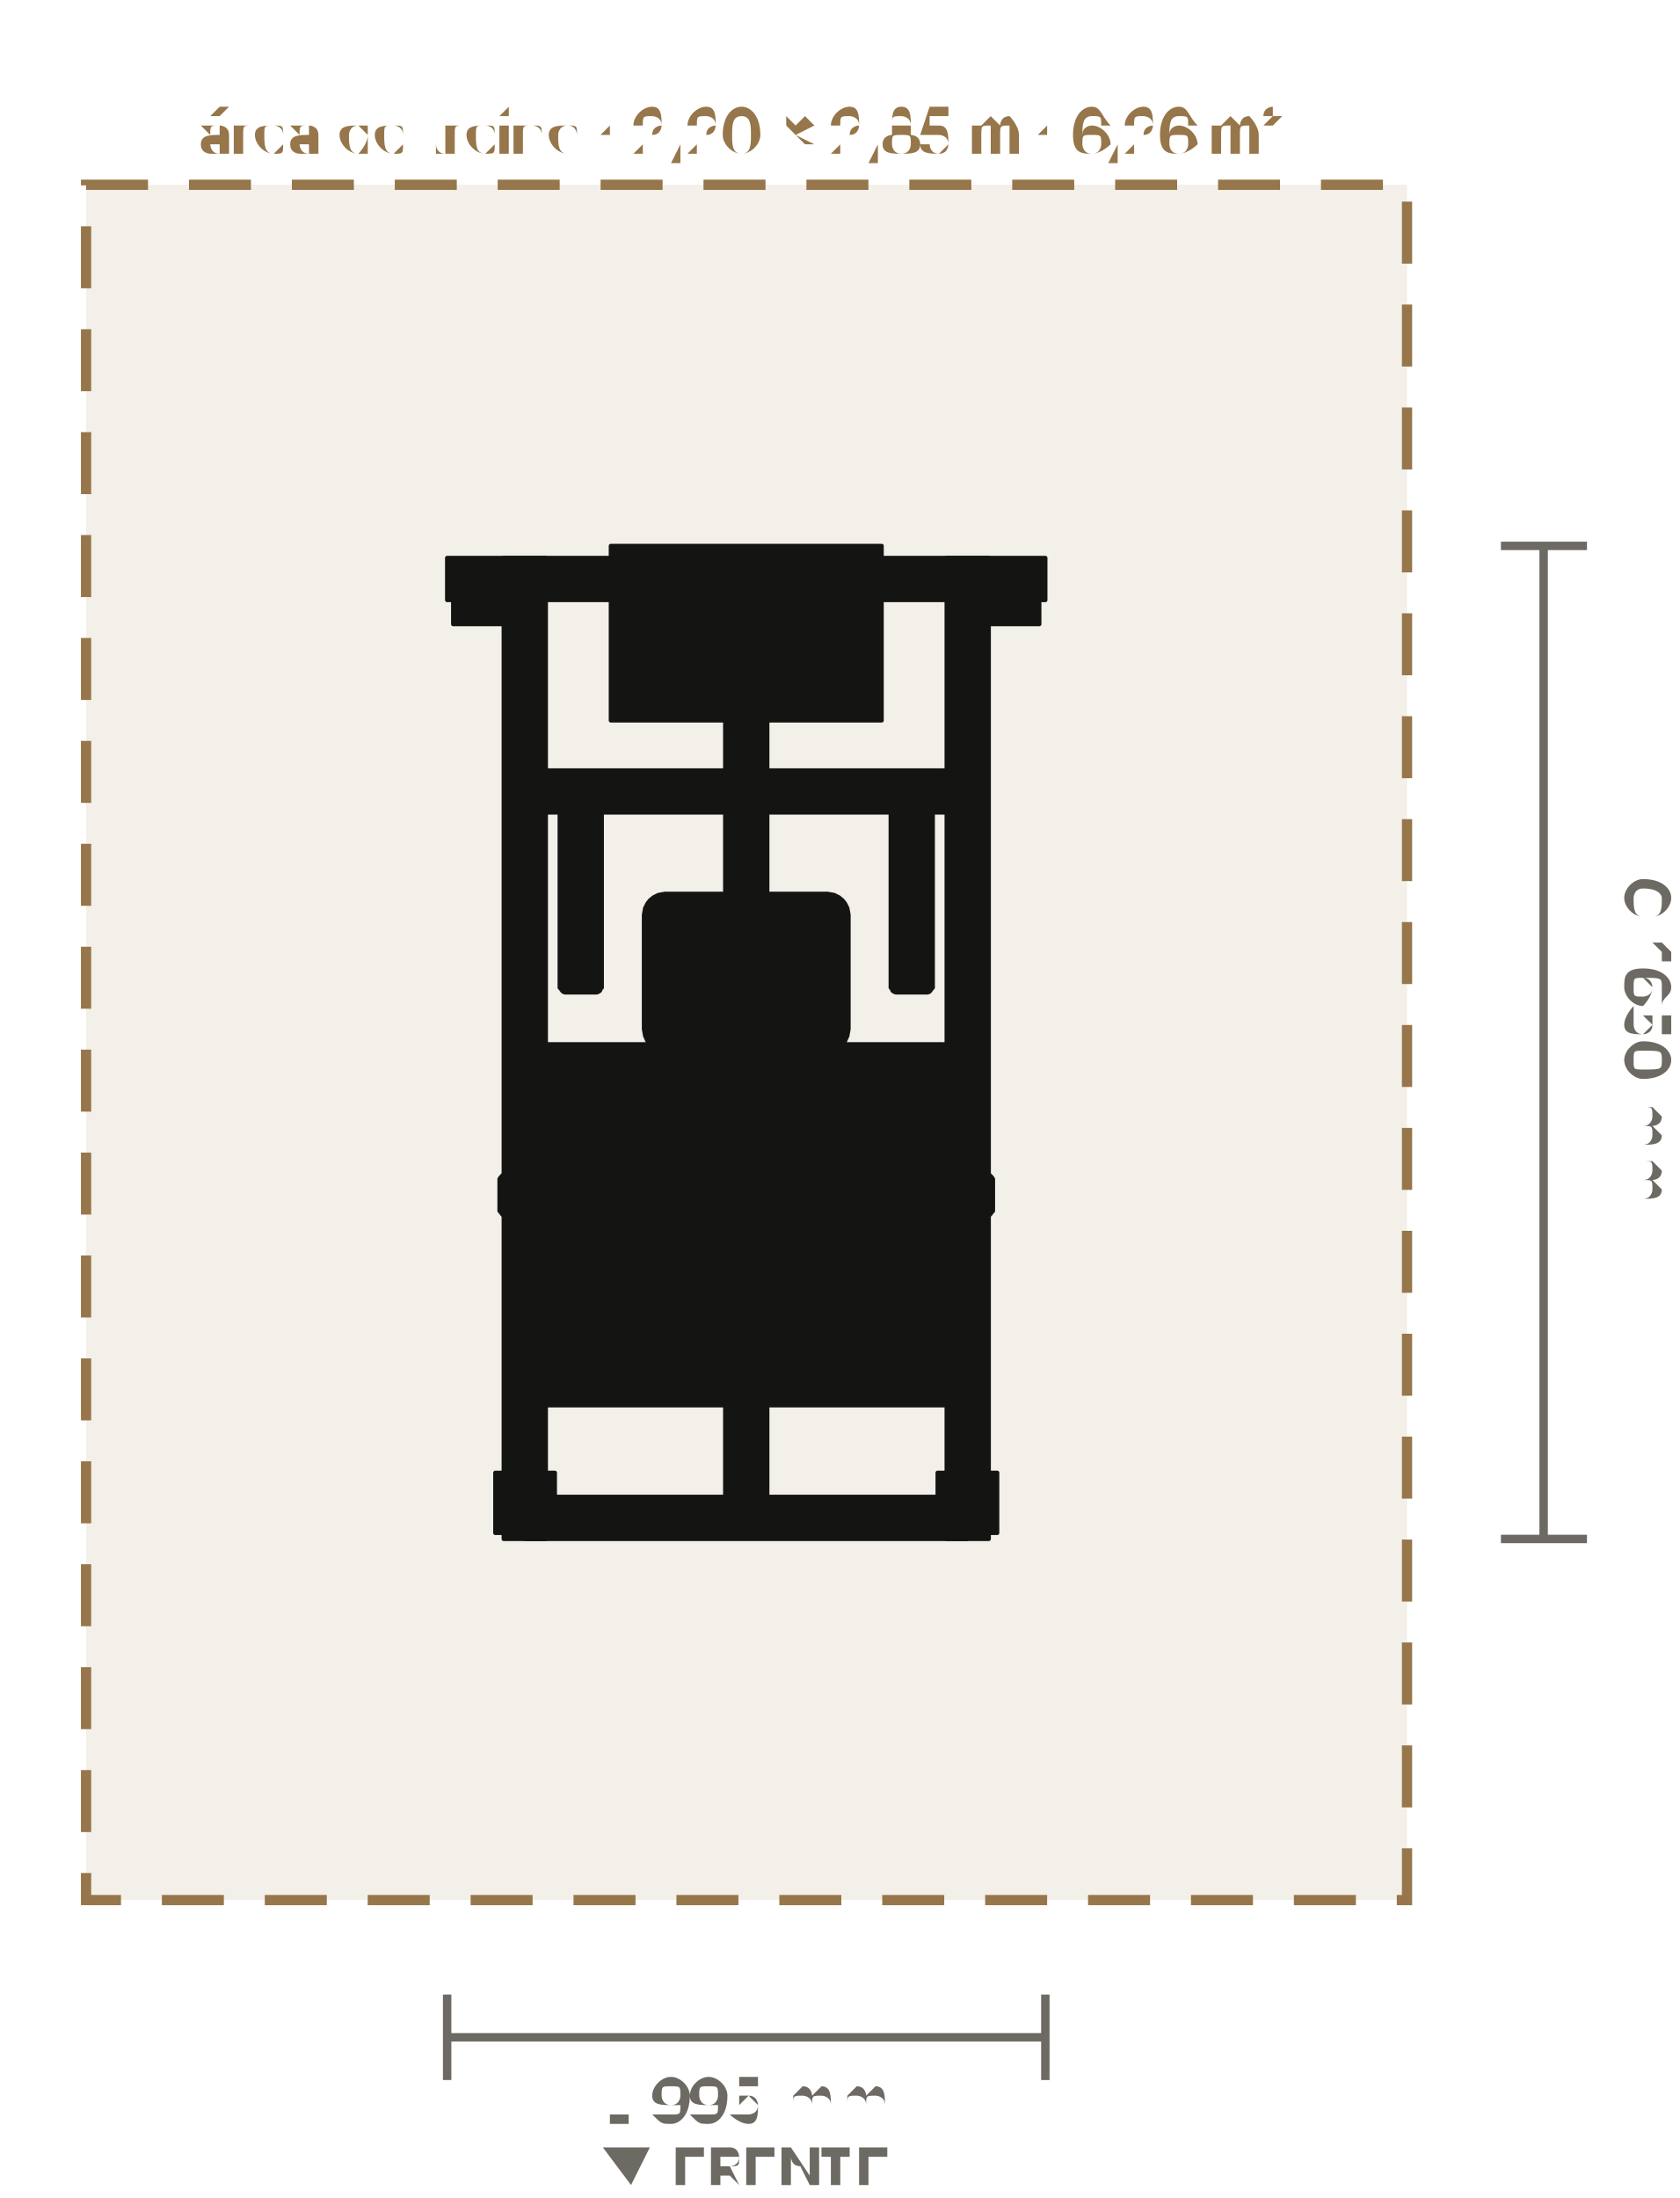
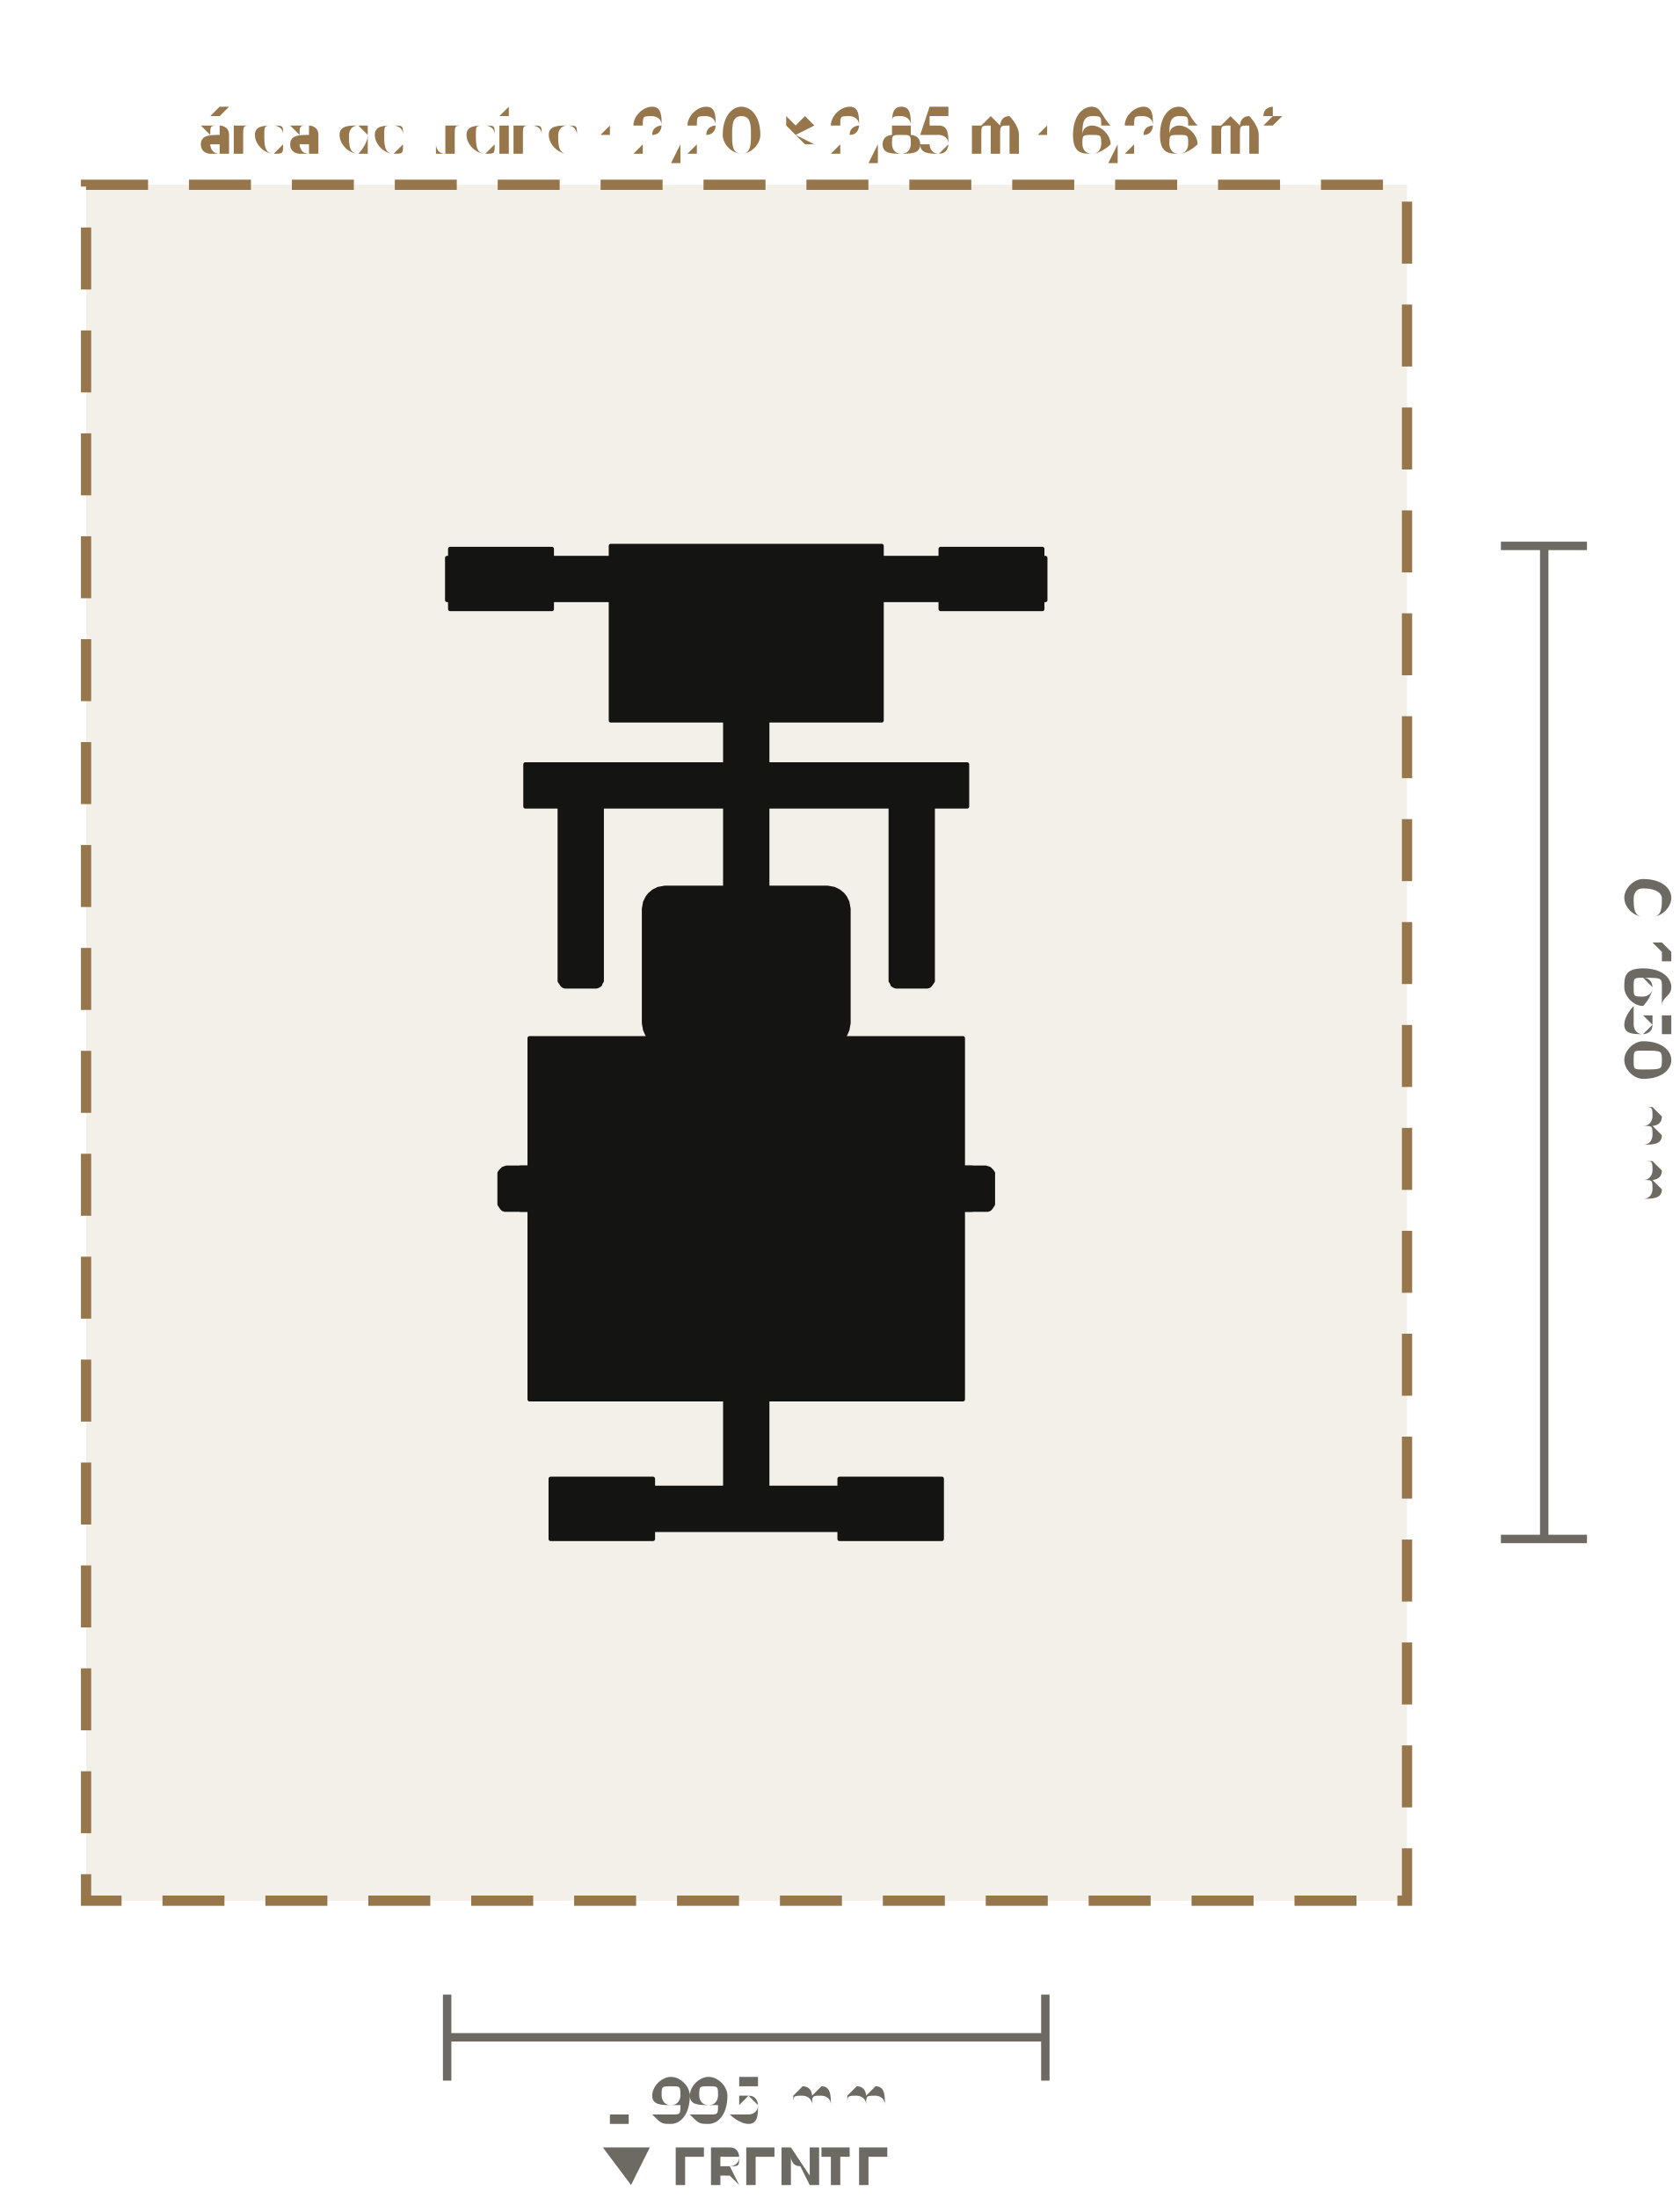
- <svg xmlns="http://www.w3.org/2000/svg" viewBox="-1.24 -1.732 2.791 3.652" role="img" aria-label="Planta do Quadril e Glúteos Máquina (LD-B011): 995 × 1650 mm, com 60 cm de área de treino em volta" data-equipment="LD-B011" data-unit="m">
-   <rect class="eq-zone" x="-1.097" y="-1.425" width="2.195" height="2.85" style="fill:#96764a;fill-opacity:.12;stroke:#96764a;stroke-width:0.017;stroke-dasharray:0.103 0.068" />
-   <text class="eq-zone-label" x="0" y="-1.476" style="font-family:Barlow,Inter,Arial,sans-serif;font-size:0.098px;fill:#96764a;text-anchor:middle">área de treino · 2,20 × 2,85 m · 6,26 m²</text>
+ <svg xmlns="http://www.w3.org/2000/svg" viewBox="-1.24 -1.732 2.791 3.652" role="img" aria-label="Planta do Quadril e Glúteos Máquina (LD-B011): 995 × 1651 mm, com 60 cm de área de treino em volta" data-equipment="LD-B011" data-unit="m">
+   <rect class="eq-zone" x="-1.097" y="-1.425" width="2.195" height="2.851" style="fill:#96764a;fill-opacity:.12;stroke:#96764a;stroke-width:0.017;stroke-dasharray:0.103 0.068" />
+   <text class="eq-zone-label" x="0" y="-1.477" style="font-family:Barlow,Inter,Arial,sans-serif;font-size:0.098px;fill:#96764a;text-anchor:middle">área de treino · 2,20 × 2,85 m · 6,26 m²</text>
  <g class="eq-parts">
-     <polygon class="eq-part" points="-0.403,-0.805 -0.333,-0.805 -0.333,0.825 -0.403,0.825" style="fill:#141413;stroke:#141413;stroke-width:0.007;stroke-linejoin:round" />
-     <polygon class="eq-part" points="-0.487,-0.795 -0.388,-0.795 -0.388,-0.695 -0.487,-0.695" style="fill:#141413;stroke:#141413;stroke-width:0.007;stroke-linejoin:round" />
-     <polygon class="eq-part" points="-0.417,0.715 -0.318,0.715 -0.318,0.815 -0.417,0.815" style="fill:#141413;stroke:#141413;stroke-width:0.007;stroke-linejoin:round" />
-     <polygon class="eq-part" points="0.333,-0.805 0.403,-0.805 0.403,0.825 0.333,0.825" style="fill:#141413;stroke:#141413;stroke-width:0.007;stroke-linejoin:round" />
-     <polygon class="eq-part" points="0.388,-0.795 0.487,-0.795 0.487,-0.695 0.388,-0.695" style="fill:#141413;stroke:#141413;stroke-width:0.007;stroke-linejoin:round" />
-     <polygon class="eq-part" points="0.318,0.715 0.417,0.715 0.417,0.815 0.318,0.815" style="fill:#141413;stroke:#141413;stroke-width:0.007;stroke-linejoin:round" />
    <polygon class="eq-part" points="-0.497,-0.805 0.497,-0.805 0.497,-0.735 -0.497,-0.735" style="fill:#141413;stroke:#141413;stroke-width:0.007;stroke-linejoin:round" />
-     <polygon class="eq-part" points="-0.367,0.755 0.367,0.755 0.367,0.825 -0.367,0.825" style="fill:#141413;stroke:#141413;stroke-width:0.007;stroke-linejoin:round" />
-     <polygon class="eq-part" points="-0.035,-0.77 0.035,-0.77 0.035,0.79 -0.035,0.79" style="fill:#141413;stroke:#141413;stroke-width:0.007;stroke-linejoin:round" />
+     <polygon class="eq-part" points="-0.035,-0.77 0.035,-0.77 0.035,0.775 -0.035,0.775" style="fill:#141413;stroke:#141413;stroke-width:0.007;stroke-linejoin:round" />
+     <polygon class="eq-part" points="-0.3,0.74 0.3,0.74 0.3,0.81 -0.3,0.81" style="fill:#141413;stroke:#141413;stroke-width:0.007;stroke-linejoin:round" />
+     <polygon class="eq-part" points="-0.492,-0.82 -0.323,-0.82 -0.323,-0.72 -0.492,-0.72" style="fill:#141413;stroke:#141413;stroke-width:0.007;stroke-linejoin:round" />
+     <polygon class="eq-part" points="-0.325,0.725 -0.155,0.725 -0.155,0.825 -0.325,0.825" style="fill:#141413;stroke:#141413;stroke-width:0.007;stroke-linejoin:round" />
+     <polygon class="eq-part" points="0.323,-0.82 0.492,-0.82 0.492,-0.72 0.323,-0.72" style="fill:#141413;stroke:#141413;stroke-width:0.007;stroke-linejoin:round" />
+     <polygon class="eq-part" points="0.155,0.725 0.325,0.725 0.325,0.825 0.155,0.825" style="fill:#141413;stroke:#141413;stroke-width:0.007;stroke-linejoin:round" />
    <polygon class="eq-part" points="-0.2,-0.8 -0.17,-0.8 -0.17,-0.56 -0.2,-0.56" style="fill:#141413;stroke:#141413;stroke-width:0.007;stroke-linejoin:round" />
    <polygon class="eq-part" points="0.17,-0.8 0.2,-0.8 0.2,-0.56 0.17,-0.56" style="fill:#141413;stroke:#141413;stroke-width:0.007;stroke-linejoin:round" />
    <polygon class="eq-part" points="-0.2,-0.8 0.2,-0.8 0.2,-0.56 -0.2,-0.56" style="fill:#141413;stroke:#141413;stroke-width:0.007;stroke-linejoin:round" />
    <polygon class="eq-part" points="-0.2,-0.8 0.2,-0.8 0.2,-0.56 -0.2,-0.56" style="fill:#141413;stroke:#141413;stroke-width:0.007;stroke-linejoin:round" />
    <polygon class="eq-part" points="-0.225,-0.825 0.225,-0.825 0.225,-0.535 -0.225,-0.535" style="fill:#141413;stroke:#141413;stroke-width:0.007;stroke-linejoin:round" />
    <polygon class="eq-part" points="-0.08,-0.56 0.08,-0.56 0.08,-0.556 -0.08,-0.556" style="fill:#141413;stroke:#141413;stroke-width:0.007;stroke-linejoin:round" />
-     <polygon class="eq-part" points="-0.09,-0.68 -0.09,-0.683 -0.089,-0.685 -0.087,-0.687 -0.085,-0.689 -0.083,-0.69 -0.08,-0.69 -0.077,-0.69 -0.075,-0.689 -0.073,-0.687 -0.071,-0.685 -0.07,-0.683 -0.07,-0.68 -0.07,-0.677 -0.071,-0.675 -0.073,-0.673 -0.075,-0.671 -0.077,-0.67 -0.08,-0.67 -0.083,-0.67 -0.085,-0.671 -0.087,-0.673 -0.089,-0.675 -0.09,-0.677" style="fill:#141413;stroke:#141413;stroke-width:0.007;stroke-linejoin:round" />
-     <polygon class="eq-part" points="0.07,-0.68 0.07,-0.683 0.071,-0.685 0.073,-0.687 0.075,-0.689 0.077,-0.69 0.08,-0.69 0.083,-0.69 0.085,-0.689 0.087,-0.687 0.089,-0.685 0.09,-0.683 0.09,-0.68 0.09,-0.677 0.089,-0.675 0.087,-0.673 0.085,-0.671 0.083,-0.67 0.08,-0.67 0.077,-0.67 0.075,-0.671 0.073,-0.673 0.071,-0.675 0.07,-0.677" style="fill:#141413;stroke:#141413;stroke-width:0.007;stroke-linejoin:round" />
+     <polygon class="eq-part" points="-0.09,-0.68 -0.09,-0.683 -0.089,-0.685 -0.087,-0.687 -0.085,-0.689 -0.083,-0.69 -0.08,-0.69 -0.077,-0.69 -0.075,-0.689 -0.073,-0.687 -0.071,-0.685 -0.07,-0.683 -0.07,-0.68 -0.07,-0.678 -0.071,-0.675 -0.073,-0.673 -0.075,-0.672 -0.077,-0.671 -0.08,-0.67 -0.083,-0.671 -0.085,-0.672 -0.087,-0.673 -0.089,-0.675 -0.09,-0.678" style="fill:#141413;stroke:#141413;stroke-width:0.007;stroke-linejoin:round" />
+     <polygon class="eq-part" points="0.07,-0.68 0.07,-0.683 0.071,-0.685 0.073,-0.687 0.075,-0.689 0.077,-0.69 0.08,-0.69 0.083,-0.69 0.085,-0.689 0.087,-0.687 0.089,-0.685 0.09,-0.683 0.09,-0.68 0.09,-0.678 0.089,-0.675 0.087,-0.673 0.085,-0.672 0.083,-0.671 0.08,-0.67 0.077,-0.671 0.075,-0.672 0.073,-0.673 0.071,-0.675 0.07,-0.678" style="fill:#141413;stroke:#141413;stroke-width:0.007;stroke-linejoin:round" />
    <polygon class="eq-part" points="-0.13,-0.76 0.13,-0.76 0.13,-0.6 -0.13,-0.6" style="fill:#141413;stroke:#141413;stroke-width:0.007;stroke-linejoin:round" />
    <polygon class="eq-part" points="-0.13,-0.76 0.13,-0.76 0.13,-0.6 -0.13,-0.6" style="fill:#141413;stroke:#141413;stroke-width:0.007;stroke-linejoin:round" />
    <polygon class="eq-part" points="-0.004,-0.68 -0.004,-0.681 -0.004,-0.682 -0.003,-0.683 -0.002,-0.684 -0.001,-0.684 0,-0.684 0.001,-0.684 0.002,-0.684 0.003,-0.683 0.004,-0.682 0.004,-0.681 0.004,-0.68 0.004,-0.679 0.004,-0.678 0.003,-0.677 0.002,-0.677 0.001,-0.676 0,-0.676 -0.001,-0.676 -0.002,-0.677 -0.003,-0.677 -0.004,-0.678 -0.004,-0.679" style="fill:#141413;stroke:#141413;stroke-width:0.007;stroke-linejoin:round" />
    <polygon class="eq-part" points="-0.12,-0.745 0.12,-0.745 0.12,-0.615 -0.12,-0.615" style="fill:#141413;stroke:#141413;stroke-width:0.007;stroke-linejoin:round" />
    <polygon class="eq-part" points="-0.12,-0.745 0.12,-0.745 0.12,-0.615 -0.12,-0.615" style="fill:#141413;stroke:#141413;stroke-width:0.007;stroke-linejoin:round" />
    <polygon class="eq-part" points="-0.12,-0.745 0.12,-0.745 0.12,-0.615 -0.12,-0.615" style="fill:#141413;stroke:#141413;stroke-width:0.007;stroke-linejoin:round" />
    <polygon class="eq-part" points="-0.12,-0.745 0.12,-0.745 0.12,-0.615 -0.12,-0.615" style="fill:#141413;stroke:#141413;stroke-width:0.007;stroke-linejoin:round" />
    <polygon class="eq-part" points="-0.12,-0.745 0.12,-0.745 0.12,-0.615 -0.12,-0.615" style="fill:#141413;stroke:#141413;stroke-width:0.007;stroke-linejoin:round" />
    <polygon class="eq-part" points="-0.12,-0.745 0.12,-0.745 0.12,-0.615 -0.12,-0.615" style="fill:#141413;stroke:#141413;stroke-width:0.007;stroke-linejoin:round" />
    <polygon class="eq-part" points="-0.12,-0.745 0.12,-0.745 0.12,-0.615 -0.12,-0.615" style="fill:#141413;stroke:#141413;stroke-width:0.007;stroke-linejoin:round" />
    <polygon class="eq-part" points="-0.12,-0.745 0.12,-0.745 0.12,-0.615 -0.12,-0.615" style="fill:#141413;stroke:#141413;stroke-width:0.007;stroke-linejoin:round" />
    <polygon class="eq-part" points="-0.12,-0.745 0.12,-0.745 0.12,-0.615 -0.12,-0.615" style="fill:#141413;stroke:#141413;stroke-width:0.007;stroke-linejoin:round" />
    <polygon class="eq-part" points="-0.12,-0.745 0.12,-0.745 0.12,-0.615 -0.12,-0.615" style="fill:#141413;stroke:#141413;stroke-width:0.007;stroke-linejoin:round" />
    <polygon class="eq-part" points="-0.12,-0.745 0.12,-0.745 0.12,-0.615 -0.12,-0.615" style="fill:#141413;stroke:#141413;stroke-width:0.007;stroke-linejoin:round" />
    <polygon class="eq-part" points="-0.12,-0.745 0.12,-0.745 0.12,-0.615 -0.12,-0.615" style="fill:#141413;stroke:#141413;stroke-width:0.007;stroke-linejoin:round" />
    <polygon class="eq-part" points="-0.12,-0.745 0.12,-0.745 0.12,-0.615 -0.12,-0.615" style="fill:#141413;stroke:#141413;stroke-width:0.007;stroke-linejoin:round" />
    <polygon class="eq-part" points="-0.12,-0.745 0.12,-0.745 0.12,-0.615 -0.12,-0.615" style="fill:#141413;stroke:#141413;stroke-width:0.007;stroke-linejoin:round" />
    <polygon class="eq-part" points="-0.12,-0.745 0.12,-0.745 0.12,-0.615 -0.12,-0.615" style="fill:#141413;stroke:#141413;stroke-width:0.007;stroke-linejoin:round" />
-     <polygon class="eq-part" points="-0.006,-0.68 -0.006,-0.682 -0.005,-0.683 -0.004,-0.684 -0.003,-0.685 -0.002,-0.686 0,-0.686 0.002,-0.686 0.003,-0.685 0.004,-0.684 0.005,-0.683 0.006,-0.682 0.006,-0.68 0.006,-0.679 0.005,-0.677 0.004,-0.676 0.003,-0.675 0.002,-0.674 0,-0.674 -0.002,-0.674 -0.003,-0.675 -0.004,-0.676 -0.005,-0.677 -0.006,-0.679" style="fill:#141413;stroke:#141413;stroke-width:0.007;stroke-linejoin:round" />
+     <polygon class="eq-part" points="-0.006,-0.68 -0.006,-0.682 -0.005,-0.683 -0.004,-0.685 -0.003,-0.686 -0.002,-0.686 0,-0.686 0.002,-0.686 0.003,-0.686 0.004,-0.685 0.005,-0.683 0.006,-0.682 0.006,-0.68 0.006,-0.679 0.005,-0.677 0.004,-0.676 0.003,-0.675 0.002,-0.675 0,-0.674 -0.002,-0.675 -0.003,-0.675 -0.004,-0.676 -0.005,-0.677 -0.006,-0.679" style="fill:#141413;stroke:#141413;stroke-width:0.007;stroke-linejoin:round" />
    <polygon class="eq-part" points="-0.006,-0.635 0.006,-0.635 0.006,-0.565 -0.006,-0.565" style="fill:#141413;stroke:#141413;stroke-width:0.007;stroke-linejoin:round" />
    <polygon class="eq-part" points="-0.17,-0.8 0.17,-0.8 0.17,-0.788 -0.17,-0.788" style="fill:#141413;stroke:#141413;stroke-width:0.007;stroke-linejoin:round" />
-     <polygon class="eq-part" points="-0.36,0.603 -0.36,0.003 0.36,0.003 0.36,0.603" style="fill:#141413;stroke:#141413;stroke-width:0.007;stroke-linejoin:round" />
-     <polygon class="eq-part" points="-0.04,0.288 -0.04,0.219 0.04,0.213 0.04,0.219 0.04,0.288 -0.04,0.293" style="fill:#141413;stroke:#141413;stroke-width:0.007;stroke-linejoin:round" />
-     <polygon class="eq-part" points="-0.33,0.235 -0.33,0.232 -0.328,0.23 -0.327,0.227 -0.324,0.225 -0.321,0.224 -0.318,0.224 -0.282,0.224 -0.279,0.224 -0.276,0.225 -0.274,0.227 -0.272,0.23 -0.27,0.232 -0.27,0.235 -0.27,0.321 -0.27,0.325 -0.272,0.327 -0.274,0.33 -0.276,0.332 -0.279,0.333 -0.282,0.333 -0.318,0.333 -0.321,0.333 -0.324,0.332 -0.327,0.33 -0.328,0.327 -0.33,0.325 -0.33,0.321" style="fill:#141413;stroke:#141413;stroke-width:0.007;stroke-linejoin:round" />
-     <polygon class="eq-part" points="0.27,0.235 0.27,0.232 0.272,0.23 0.274,0.227 0.276,0.225 0.279,0.224 0.282,0.224 0.318,0.224 0.321,0.224 0.324,0.225 0.327,0.227 0.328,0.23 0.33,0.232 0.33,0.235 0.33,0.321 0.33,0.325 0.328,0.327 0.327,0.33 0.324,0.332 0.321,0.333 0.318,0.333 0.282,0.333 0.279,0.333 0.276,0.332 0.274,0.33 0.272,0.327 0.27,0.325 0.27,0.321" style="fill:#141413;stroke:#141413;stroke-width:0.007;stroke-linejoin:round" />
-     <polygon class="eq-part" points="-0.3,0.231 0.3,0.231 0.3,0.276 -0.3,0.276" style="fill:#141413;stroke:#141413;stroke-width:0.007;stroke-linejoin:round" />
-     <polygon class="eq-part" points="-0.3,0.273 0.3,0.273 0.3,0.333 -0.3,0.333" style="fill:#141413;stroke:#141413;stroke-width:0.007;stroke-linejoin:round" />
-     <polygon class="eq-part" points="-0.18,0.443 -0.18,0.163 0.18,0.163 0.18,0.443" style="fill:#141413;stroke:#141413;stroke-width:0.007;stroke-linejoin:round" />
-     <polygon class="eq-part" points="-0.41,0.23 -0.41,0.227 -0.408,0.224 -0.406,0.222 -0.404,0.22 -0.401,0.219 -0.398,0.218 -0.352,0.218 -0.349,0.219 -0.346,0.22 -0.344,0.222 -0.342,0.224 -0.34,0.227 -0.34,0.23 -0.34,0.276 -0.34,0.28 -0.342,0.282 -0.344,0.285 -0.346,0.287 -0.349,0.288 -0.352,0.288 -0.398,0.288 -0.401,0.288 -0.404,0.287 -0.406,0.285 -0.408,0.282 -0.41,0.28 -0.41,0.276" style="fill:#141413;stroke:#141413;stroke-width:0.007;stroke-linejoin:round" />
-     <polygon class="eq-part" points="0.34,0.23 0.34,0.227 0.342,0.224 0.344,0.222 0.346,0.22 0.349,0.219 0.352,0.218 0.398,0.218 0.401,0.219 0.404,0.22 0.406,0.222 0.408,0.224 0.41,0.227 0.41,0.23 0.41,0.276 0.41,0.28 0.408,0.282 0.406,0.285 0.404,0.287 0.401,0.288 0.398,0.288 0.352,0.288 0.349,0.288 0.346,0.287 0.344,0.285 0.342,0.282 0.34,0.28 0.34,0.276" style="fill:#141413;stroke:#141413;stroke-width:0.007;stroke-linejoin:round" />
-     <polygon class="eq-part" points="-0.375,0.218 0.375,0.218 0.375,0.288 -0.375,0.288" style="fill:#141413;stroke:#141413;stroke-width:0.007;stroke-linejoin:round" />
-     <polygon class="eq-part" points="-0.17,-0.212 -0.168,-0.223 -0.164,-0.231 -0.16,-0.236 -0.154,-0.241 -0.146,-0.245 -0.135,-0.247 0.135,-0.247 0.146,-0.245 0.154,-0.241 0.16,-0.236 0.164,-0.231 0.168,-0.223 0.17,-0.212 0.17,-0.022 0.168,-0.011 0.164,-0.002 0.16,0.003 0.154,0.008 0.146,0.012 0.135,0.013 -0.135,0.013 -0.146,0.012 -0.154,0.008 -0.16,0.003 -0.164,-0.002 -0.168,-0.011 -0.17,-0.022" style="fill:#141413;stroke:#141413;stroke-width:0.007;stroke-linejoin:round" />
-     <polygon class="eq-part" points="-0.31,-0.439 -0.31,-0.442 -0.308,-0.445 -0.306,-0.447 -0.304,-0.449 -0.301,-0.45 -0.298,-0.45 -0.252,-0.45 -0.249,-0.45 -0.246,-0.449 -0.243,-0.447 -0.242,-0.445 -0.24,-0.442 -0.24,-0.439 -0.24,-0.394 -0.24,-0.139 -0.24,-0.091 -0.242,-0.089 -0.243,-0.086 -0.246,-0.084 -0.249,-0.083 -0.252,-0.083 -0.298,-0.083 -0.301,-0.083 -0.304,-0.084 -0.306,-0.086 -0.308,-0.089 -0.31,-0.091 -0.31,-0.094" style="fill:#141413;stroke:#141413;stroke-width:0.007;stroke-linejoin:round" />
-     <polygon class="eq-part" points="0.24,-0.139 0.24,-0.394 0.24,-0.442 0.242,-0.445 0.243,-0.447 0.246,-0.449 0.249,-0.45 0.252,-0.45 0.298,-0.45 0.301,-0.45 0.304,-0.449 0.306,-0.447 0.308,-0.445 0.31,-0.442 0.31,-0.439 0.31,-0.094 0.31,-0.091 0.308,-0.089 0.306,-0.086 0.304,-0.084 0.301,-0.083 0.298,-0.083 0.252,-0.083 0.249,-0.083 0.246,-0.084 0.243,-0.086 0.242,-0.089 0.24,-0.091 0.24,-0.094" style="fill:#141413;stroke:#141413;stroke-width:0.007;stroke-linejoin:round" />
-     <polygon class="eq-part" points="-0.367,-0.452 0.367,-0.452 0.367,-0.382 -0.367,-0.382" style="fill:#141413;stroke:#141413;stroke-width:0.007;stroke-linejoin:round" />
+     <polygon class="eq-part" points="-0.36,0.593 -0.36,-0.007 0.36,-0.007 0.36,0.593" style="fill:#141413;stroke:#141413;stroke-width:0.007;stroke-linejoin:round" />
+     <polygon class="eq-part" points="-0.04,0.278 -0.04,0.209 0.04,0.203 0.04,0.209 0.04,0.278 -0.04,0.283" style="fill:#141413;stroke:#141413;stroke-width:0.007;stroke-linejoin:round" />
+     <polygon class="eq-part" points="-0.33,0.225 -0.33,0.222 -0.328,0.219 -0.327,0.217 -0.324,0.215 -0.321,0.214 -0.318,0.213 -0.282,0.213 -0.279,0.214 -0.276,0.215 -0.274,0.217 -0.272,0.219 -0.27,0.222 -0.27,0.225 -0.27,0.311 -0.27,0.314 -0.272,0.317 -0.274,0.32 -0.276,0.322 -0.279,0.323 -0.282,0.323 -0.318,0.323 -0.321,0.323 -0.324,0.322 -0.327,0.32 -0.328,0.317 -0.33,0.314 -0.33,0.311" style="fill:#141413;stroke:#141413;stroke-width:0.007;stroke-linejoin:round" />
+     <polygon class="eq-part" points="0.27,0.225 0.27,0.222 0.272,0.219 0.274,0.217 0.276,0.215 0.279,0.214 0.282,0.213 0.318,0.213 0.321,0.214 0.324,0.215 0.327,0.217 0.328,0.219 0.33,0.222 0.33,0.225 0.33,0.311 0.33,0.314 0.328,0.317 0.327,0.32 0.324,0.322 0.321,0.323 0.318,0.323 0.282,0.323 0.279,0.323 0.276,0.322 0.274,0.32 0.272,0.317 0.27,0.314 0.27,0.311" style="fill:#141413;stroke:#141413;stroke-width:0.007;stroke-linejoin:round" />
+     <polygon class="eq-part" points="-0.3,0.221 0.3,0.221 0.3,0.266 -0.3,0.266" style="fill:#141413;stroke:#141413;stroke-width:0.007;stroke-linejoin:round" />
+     <polygon class="eq-part" points="-0.3,0.263 0.3,0.263 0.3,0.323 -0.3,0.323" style="fill:#141413;stroke:#141413;stroke-width:0.007;stroke-linejoin:round" />
+     <polygon class="eq-part" points="-0.18,0.433 -0.18,0.153 0.18,0.153 0.18,0.433" style="fill:#141413;stroke:#141413;stroke-width:0.007;stroke-linejoin:round" />
+     <polygon class="eq-part" points="-0.41,0.22 -0.41,0.217 -0.408,0.214 -0.406,0.212 -0.404,0.21 -0.401,0.209 -0.398,0.208 -0.352,0.208 -0.349,0.209 -0.346,0.21 -0.344,0.212 -0.342,0.214 -0.34,0.217 -0.34,0.22 -0.34,0.266 -0.34,0.269 -0.342,0.272 -0.344,0.275 -0.346,0.277 -0.349,0.278 -0.352,0.278 -0.398,0.278 -0.401,0.278 -0.404,0.277 -0.406,0.275 -0.408,0.272 -0.41,0.269 -0.41,0.266" style="fill:#141413;stroke:#141413;stroke-width:0.007;stroke-linejoin:round" />
+     <polygon class="eq-part" points="0.34,0.22 0.34,0.217 0.342,0.214 0.344,0.212 0.346,0.21 0.349,0.209 0.352,0.208 0.398,0.208 0.401,0.209 0.404,0.21 0.406,0.212 0.408,0.214 0.41,0.217 0.41,0.22 0.41,0.266 0.41,0.269 0.408,0.272 0.406,0.275 0.404,0.277 0.401,0.278 0.398,0.278 0.352,0.278 0.349,0.278 0.346,0.277 0.344,0.275 0.342,0.272 0.34,0.269 0.34,0.266" style="fill:#141413;stroke:#141413;stroke-width:0.007;stroke-linejoin:round" />
+     <polygon class="eq-part" points="-0.375,0.208 0.375,0.208 0.375,0.278 -0.375,0.278" style="fill:#141413;stroke:#141413;stroke-width:0.007;stroke-linejoin:round" />
+     <polygon class="eq-part" points="-0.17,-0.222 -0.168,-0.233 -0.164,-0.241 -0.16,-0.246 -0.154,-0.251 -0.146,-0.255 -0.135,-0.257 0.135,-0.257 0.146,-0.255 0.154,-0.251 0.16,-0.246 0.164,-0.241 0.168,-0.233 0.17,-0.222 0.17,-0.032 0.168,-0.021 0.164,-0.012 0.16,-0.007 0.154,-0.003 0.146,0.002 0.135,0.003 -0.135,0.003 -0.146,0.002 -0.154,-0.003 -0.16,-0.007 -0.164,-0.012 -0.168,-0.021 -0.17,-0.032" style="fill:#141413;stroke:#141413;stroke-width:0.007;stroke-linejoin:round" />
+     <polygon class="eq-part" points="-0.31,-0.449 -0.31,-0.452 -0.308,-0.455 -0.306,-0.457 -0.304,-0.459 -0.301,-0.46 -0.298,-0.461 -0.252,-0.461 -0.249,-0.46 -0.246,-0.459 -0.243,-0.457 -0.242,-0.455 -0.24,-0.452 -0.24,-0.449 -0.24,-0.405 -0.24,-0.149 -0.24,-0.102 -0.242,-0.099 -0.243,-0.096 -0.246,-0.094 -0.249,-0.093 -0.252,-0.093 -0.298,-0.093 -0.301,-0.093 -0.304,-0.094 -0.306,-0.096 -0.308,-0.099 -0.31,-0.102 -0.31,-0.104" style="fill:#141413;stroke:#141413;stroke-width:0.007;stroke-linejoin:round" />
+     <polygon class="eq-part" points="0.24,-0.149 0.24,-0.405 0.24,-0.452 0.242,-0.455 0.243,-0.457 0.246,-0.459 0.249,-0.46 0.252,-0.461 0.298,-0.461 0.301,-0.46 0.304,-0.459 0.306,-0.457 0.308,-0.455 0.31,-0.452 0.31,-0.449 0.31,-0.104 0.31,-0.102 0.308,-0.099 0.306,-0.096 0.304,-0.094 0.301,-0.093 0.298,-0.093 0.252,-0.093 0.249,-0.093 0.246,-0.094 0.243,-0.096 0.242,-0.099 0.24,-0.102 0.24,-0.104" style="fill:#141413;stroke:#141413;stroke-width:0.007;stroke-linejoin:round" />
+     <polygon class="eq-part" points="-0.367,-0.462 0.367,-0.462 0.367,-0.392 -0.367,-0.392" style="fill:#141413;stroke:#141413;stroke-width:0.007;stroke-linejoin:round" />
  </g>
  <line class="eq-dim" x1="-0.497" y1="1.653" x2="0.497" y2="1.653" style="stroke:#6d6a63;stroke-width:0.014" />
-   <line class="eq-dim" x1="-0.497" y1="1.582" x2="-0.497" y2="1.724" style="stroke:#6d6a63;stroke-width:0.014" />
-   <line class="eq-dim" x1="0.497" y1="1.582" x2="0.497" y2="1.724" style="stroke:#6d6a63;stroke-width:0.014" />
+   <line class="eq-dim" x1="-0.497" y1="1.582" x2="-0.497" y2="1.725" style="stroke:#6d6a63;stroke-width:0.014" />
+   <line class="eq-dim" x1="0.497" y1="1.582" x2="0.497" y2="1.725" style="stroke:#6d6a63;stroke-width:0.014" />
  <text class="eq-text" x="0" y="1.797" style="font-family:Barlow,Inter,Arial,sans-serif;font-size:0.103px;fill:#6d6a63;text-anchor:middle">L 995 mm</text>
-   <line class="eq-dim" x1="1.325" y1="-0.825" x2="1.325" y2="0.825" style="stroke:#6d6a63;stroke-width:0.014" />
+   <line class="eq-dim" x1="1.326" y1="-0.825" x2="1.326" y2="0.825" style="stroke:#6d6a63;stroke-width:0.014" />
  <line class="eq-dim" x1="1.254" y1="-0.825" x2="1.397" y2="-0.825" style="stroke:#6d6a63;stroke-width:0.014" />
  <line class="eq-dim" x1="1.254" y1="0.825" x2="1.397" y2="0.825" style="stroke:#6d6a63;stroke-width:0.014" />
-   <text class="eq-text" x="1.459" y="0" transform="rotate(90 1.4589 0)" style="font-family:Barlow,Inter,Arial,sans-serif;font-size:0.103px;fill:#6d6a63;text-anchor:middle">C 1650 mm</text>
-   <text class="eq-text" x="0" y="1.899" style="font-family:Barlow,Inter,Arial,sans-serif;font-size:0.103px;fill:#6d6a63;text-anchor:middle;font-size:0.082px;letter-spacing:.1em">▼ FRENTE</text>
+   <text class="eq-text" x="1.459" y="0" transform="rotate(90 1.459 0)" style="font-family:Barlow,Inter,Arial,sans-serif;font-size:0.103px;fill:#6d6a63;text-anchor:middle">C 1650 mm</text>
+   <text class="eq-text" x="0" y="1.9" style="font-family:Barlow,Inter,Arial,sans-serif;font-size:0.103px;fill:#6d6a63;text-anchor:middle;font-size:0.082px;letter-spacing:.1em">▼ FRENTE</text>
</svg>
